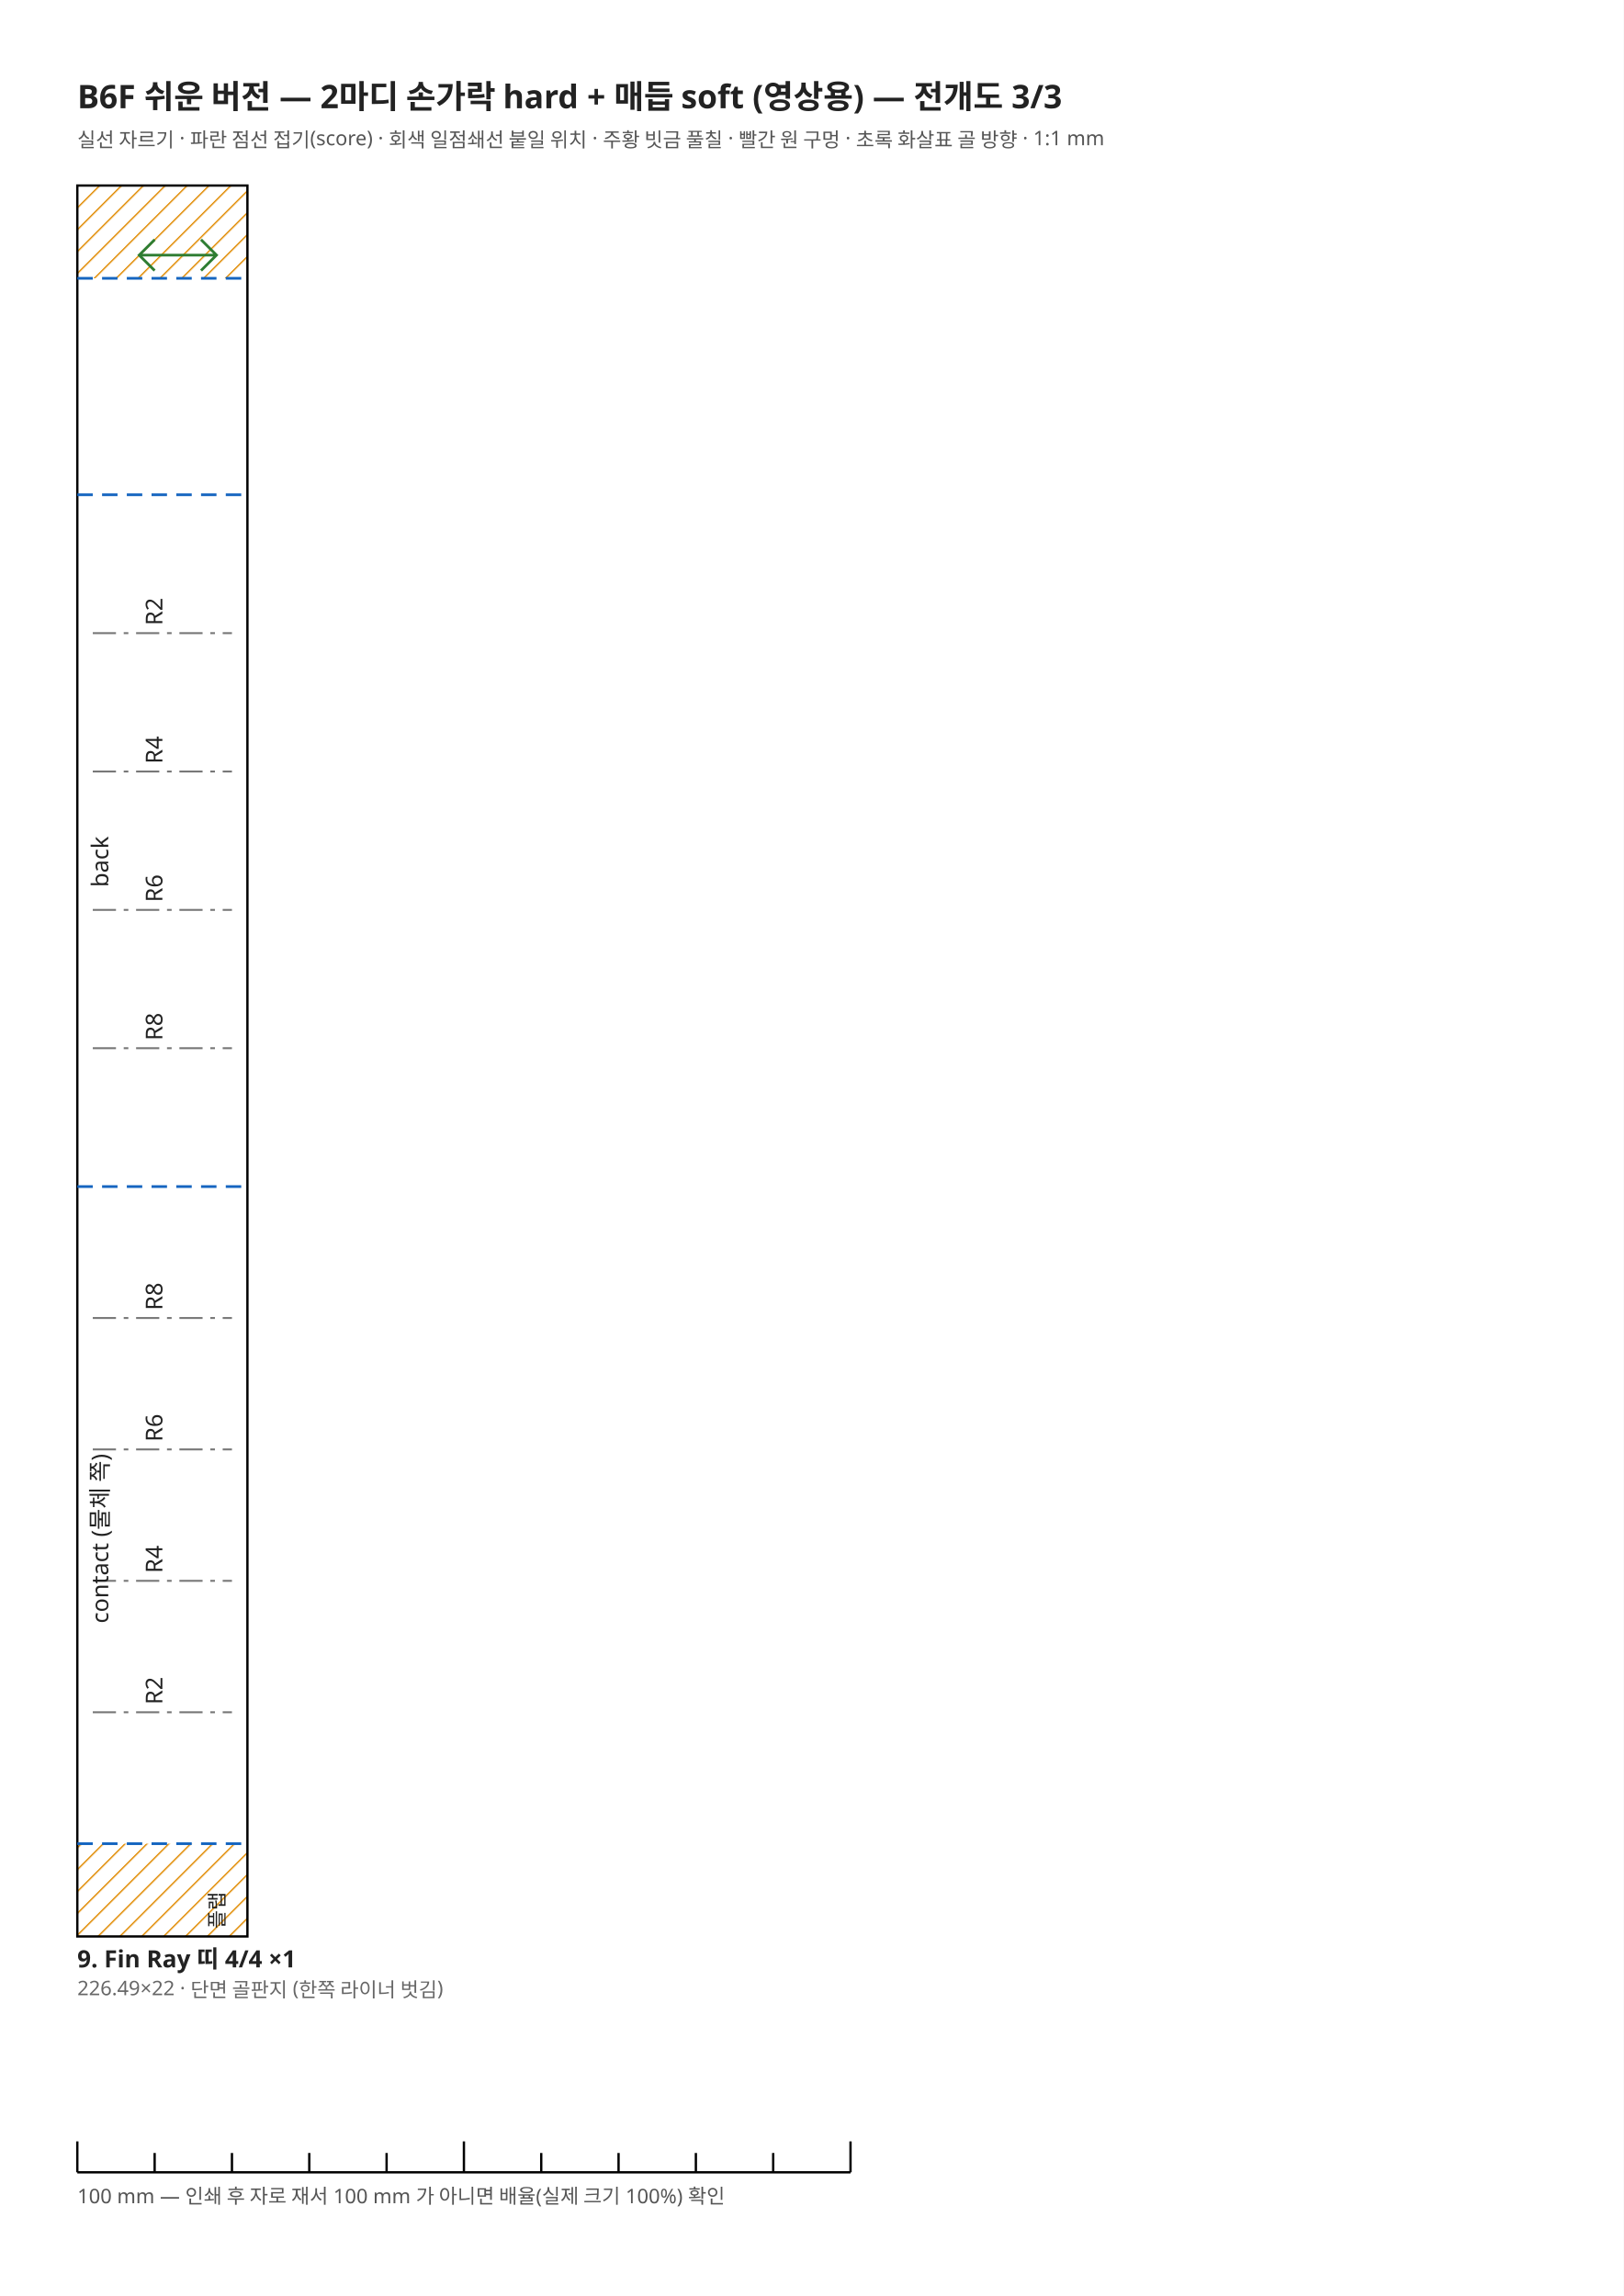
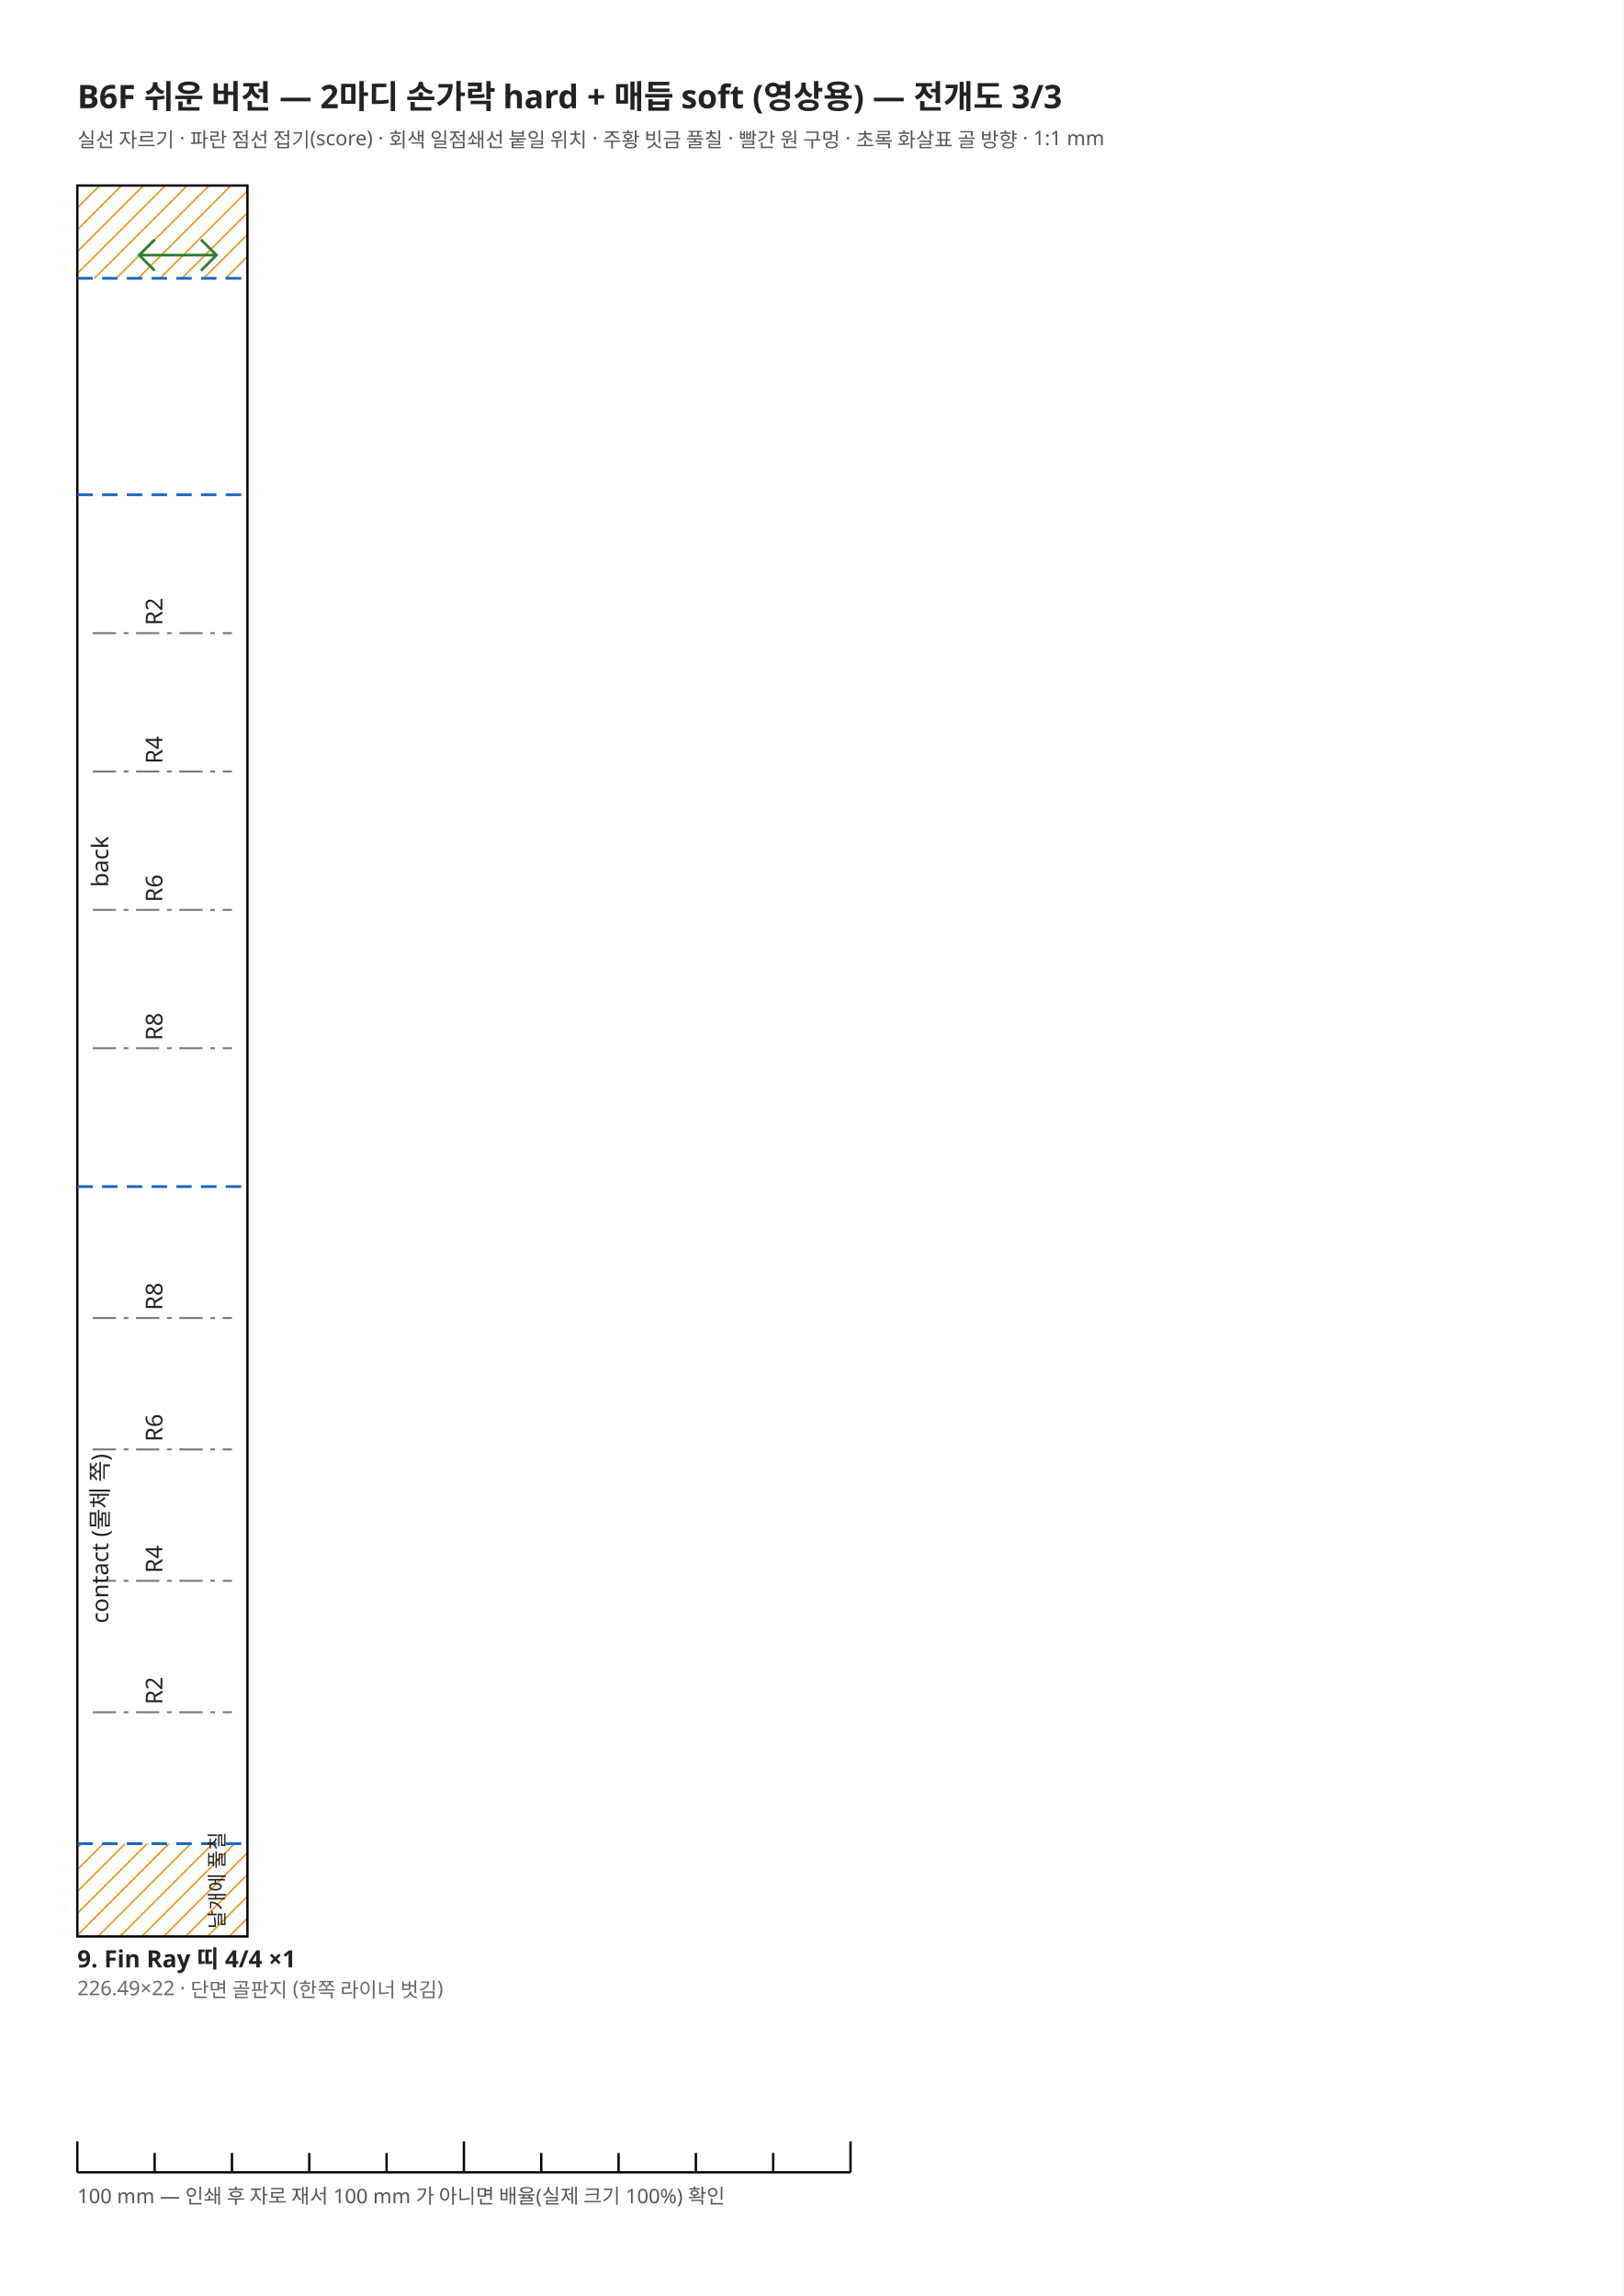
<svg xmlns="http://www.w3.org/2000/svg" width="210mm" height="297mm" viewBox="0 0 210 297">
  <defs>
    <pattern id="hatch" width="2" height="2" patternUnits="userSpaceOnUse" patternTransform="rotate(45)">
      <path d="M0 0V2" stroke="#e08a00" stroke-width=".35" />
    </pattern>
  </defs>
  <style>
.cut{fill:none;stroke:#000;stroke-width:.3}
.score{fill:none;stroke:#1565c0;stroke-width:.35;stroke-dasharray:2 1.2}
.mark{fill:none;stroke:#777;stroke-width:.25;stroke-dasharray:3 1 .6 1}
.glue{fill:url(#hatch);stroke:none}
.hole{fill:none;stroke:#c62828;stroke-width:.3}
.cross{stroke:#c62828;stroke-width:.2}
.flute{fill:none;stroke:#2e7d32;stroke-width:.35}
text{font-family:"WenQuanYi Zen Hei","IBM Plex Sans KR","Apple SD Gothic Neo","Malgun Gothic",sans-serif;fill:#222}
.lbl{font-size:3.1px;font-weight:bold}.dim{font-size:2.6px;fill:#666}
.hdr{font-size:4.2px;font-weight:bold}.small{font-size:2.6px;fill:#555}
</style>
  <rect width="210" height="297" fill="#fff" />
  <text class="hdr" x="10" y="14">B6F 쉬운 버전 — 2마디 손가락 hard + 매듭 soft (영상용) — 전개도 3/3</text>
  <text class="small" x="10" y="19">실선 자르기 · 파란 점선 접기(score) · 회색 일점쇄선 붙일 위치 · 주황 빗금 풀칠 · 빨간 원 구멍 · 초록 화살표 골 방향 · 1:1 mm</text>
  <polygon class="glue" points="10,250.49 10,238.49 32,238.49 32,250.49" />
  <polygon class="glue" points="10,36 10,24 32,24 32,36" />
  <polygon class="cut" points="10,250.49 10,24 32,24 32,250.49" />
  <polyline class="score" points="10,238.49 32,238.49" />
  <polyline class="score" points="10,153.49 32,153.49" />
  <polyline class="score" points="10,64 32,64" />
  <polyline class="score" points="10,36 32,36" />
  <polyline class="mark" points="12,221.49 30,221.49" />
  <polyline class="mark" points="12,81.9 30,81.9" />
  <polyline class="mark" points="12,204.49 30,204.49" />
  <polyline class="mark" points="12,99.8 30,99.8" />
  <polyline class="mark" points="12,187.49 30,187.49" />
  <polyline class="mark" points="12,117.7 30,117.7" />
  <polyline class="mark" points="12,170.49 30,170.49" />
  <polyline class="mark" points="12,135.59 30,135.59" />
  <text x="21" y="220.49" font-size="3" transform="rotate(-90 21 220.49)">R2</text>
  <text x="21" y="80.9" font-size="3" transform="rotate(-90 21 80.9)">R2</text>
  <text x="21" y="203.49" font-size="3" transform="rotate(-90 21 203.49)">R4</text>
  <text x="21" y="98.8" font-size="3" transform="rotate(-90 21 98.8)">R4</text>
  <text x="21" y="186.49" font-size="3" transform="rotate(-90 21 186.49)">R6</text>
  <text x="21" y="116.7" font-size="3" transform="rotate(-90 21 116.7)">R6</text>
  <text x="21" y="169.49" font-size="3" transform="rotate(-90 21 169.49)">R8</text>
  <text x="21" y="134.59" font-size="3" transform="rotate(-90 21 134.59)">R8</text>
  <text x="14" y="209.99" font-size="3" transform="rotate(-90 14 209.99)">contact (물체 쪽)</text>
  <text x="14" y="114.75" font-size="3" transform="rotate(-90 14 114.75)">back</text>
-   <text x="29" y="249.49" font-size="2.6" transform="rotate(-90 29 249.49)">플랩</text>
+   <text x="29" y="249.49" font-size="2.6" transform="rotate(-90 29 249.49)">날개에 풀칠</text>
  <path class="flute" d="M18 33H28M26 31L28 33L26 35M20 31L18 33L20 35" />
  <text class="lbl" x="10" y="254.49">9. Fin Ray 띠 4/4 ×1</text>
  <text class="dim" x="10" y="258.09">226.49×22 · 단면 골판지 (한쪽 라이너 벗김)</text>
  <path class="cut" d="M10 281h100" />
  <path class="cut" d="M10 281v-4" />
  <path class="cut" d="M20 281v-2.5" />
  <path class="cut" d="M30 281v-2.5" />
  <path class="cut" d="M40 281v-2.5" />
  <path class="cut" d="M50 281v-2.5" />
  <path class="cut" d="M60 281v-4" />
  <path class="cut" d="M70 281v-2.5" />
  <path class="cut" d="M80 281v-2.5" />
  <path class="cut" d="M90 281v-2.5" />
  <path class="cut" d="M100 281v-2.5" />
  <path class="cut" d="M110 281v-4" />
  <text class="small" x="10" y="285">100 mm — 인쇄 후 자로 재서 100 mm 가 아니면 배율(실제 크기 100%) 확인</text>
</svg>
